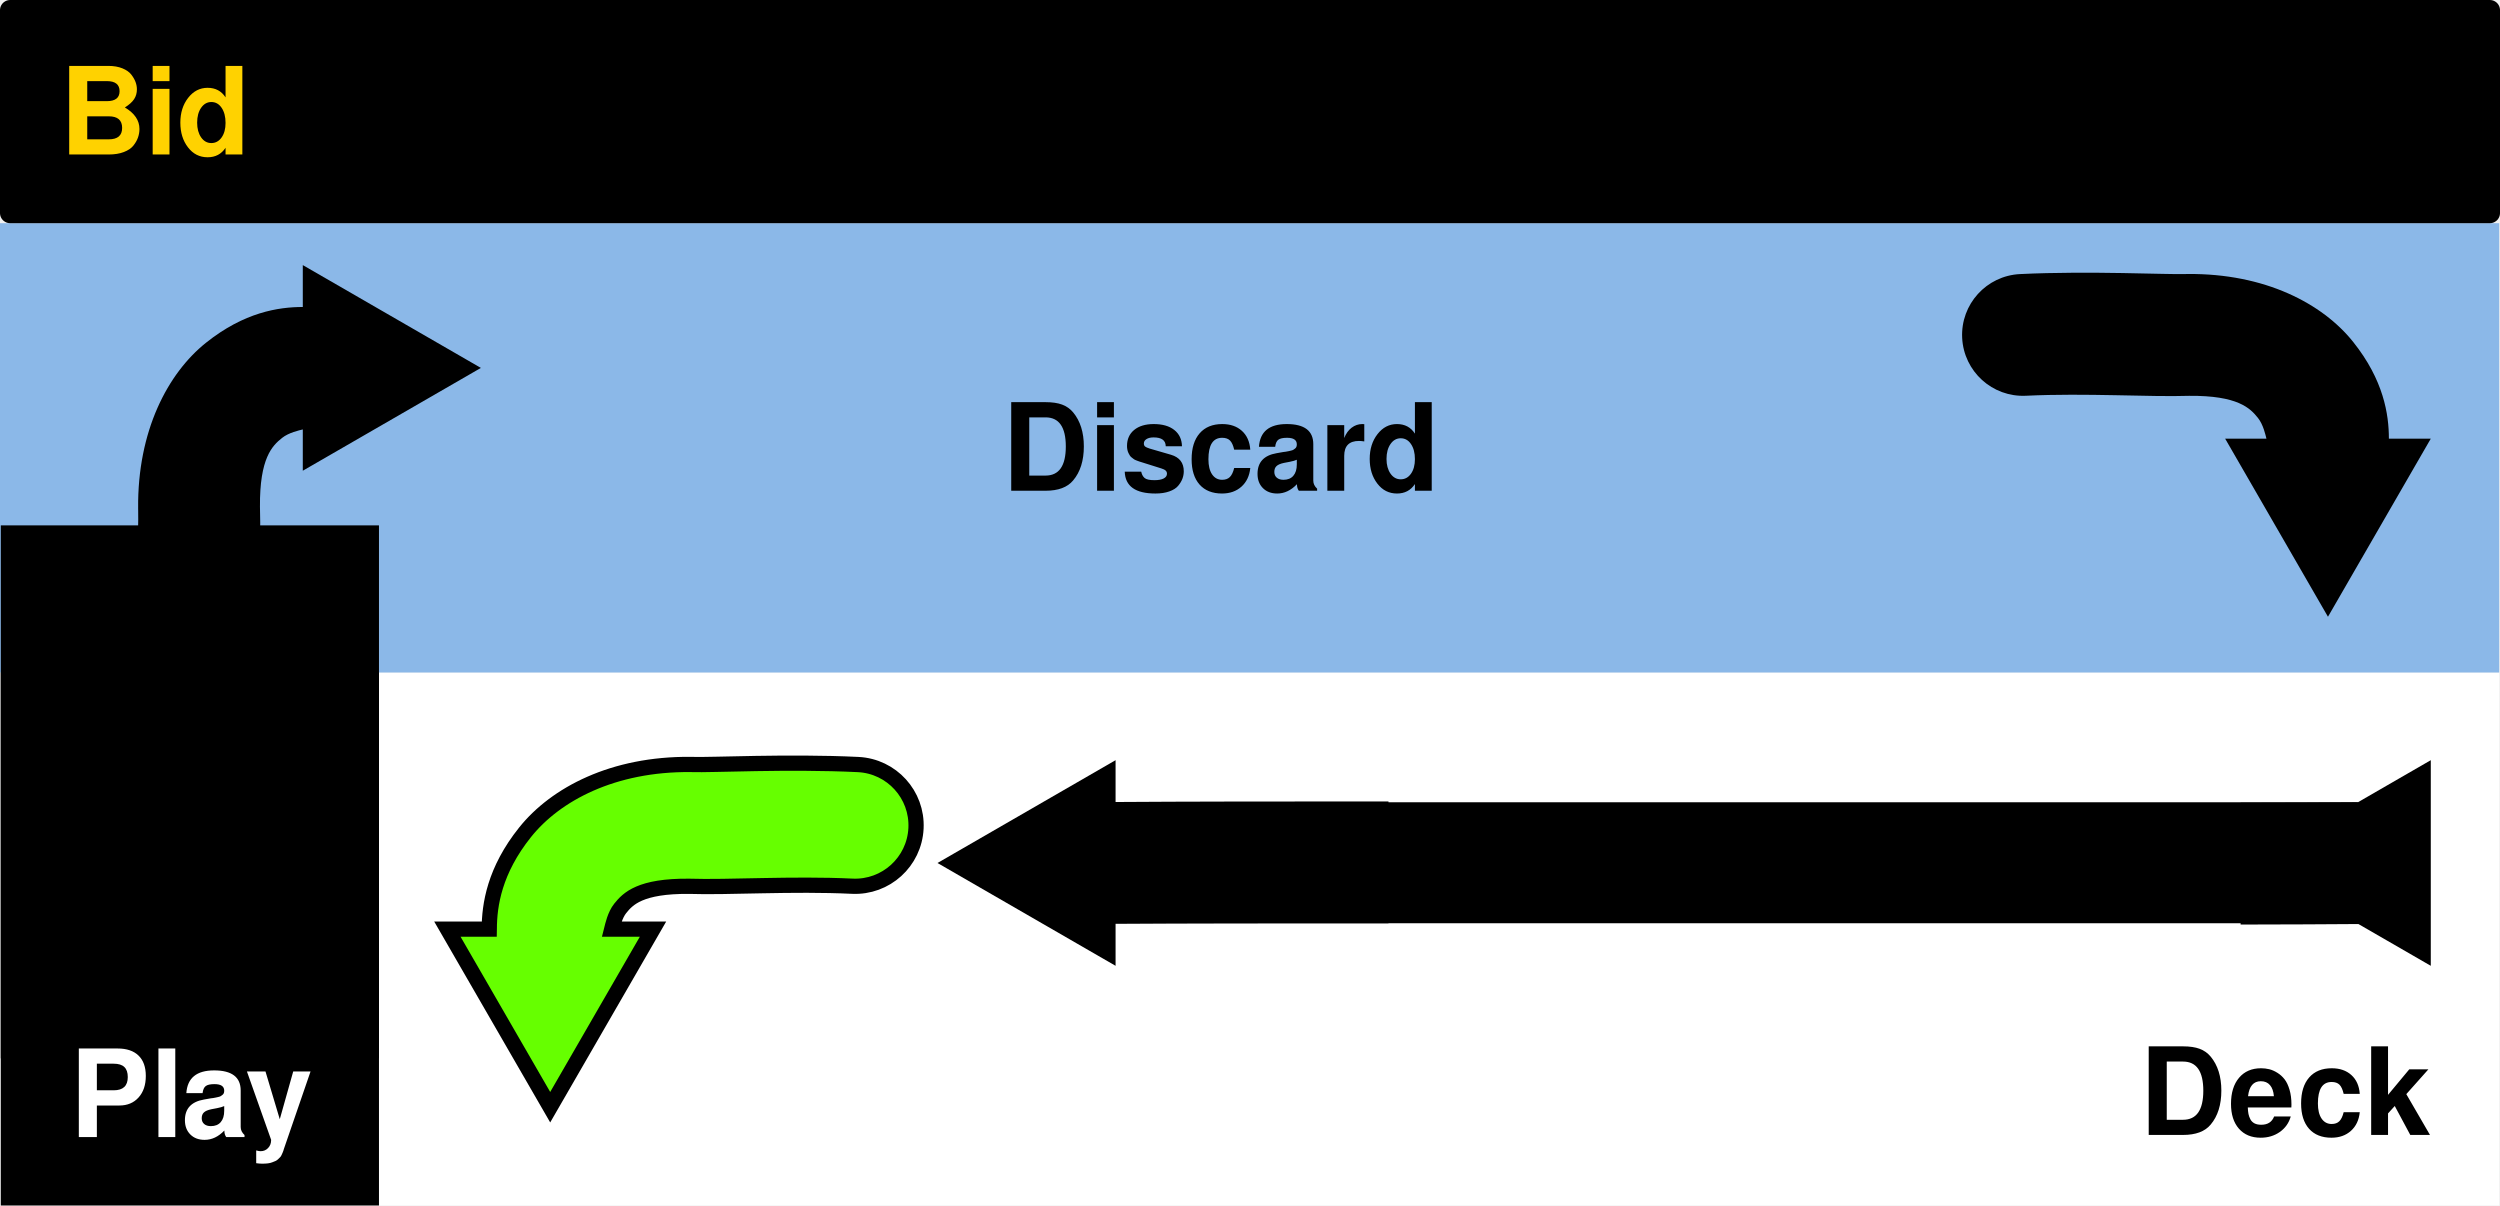
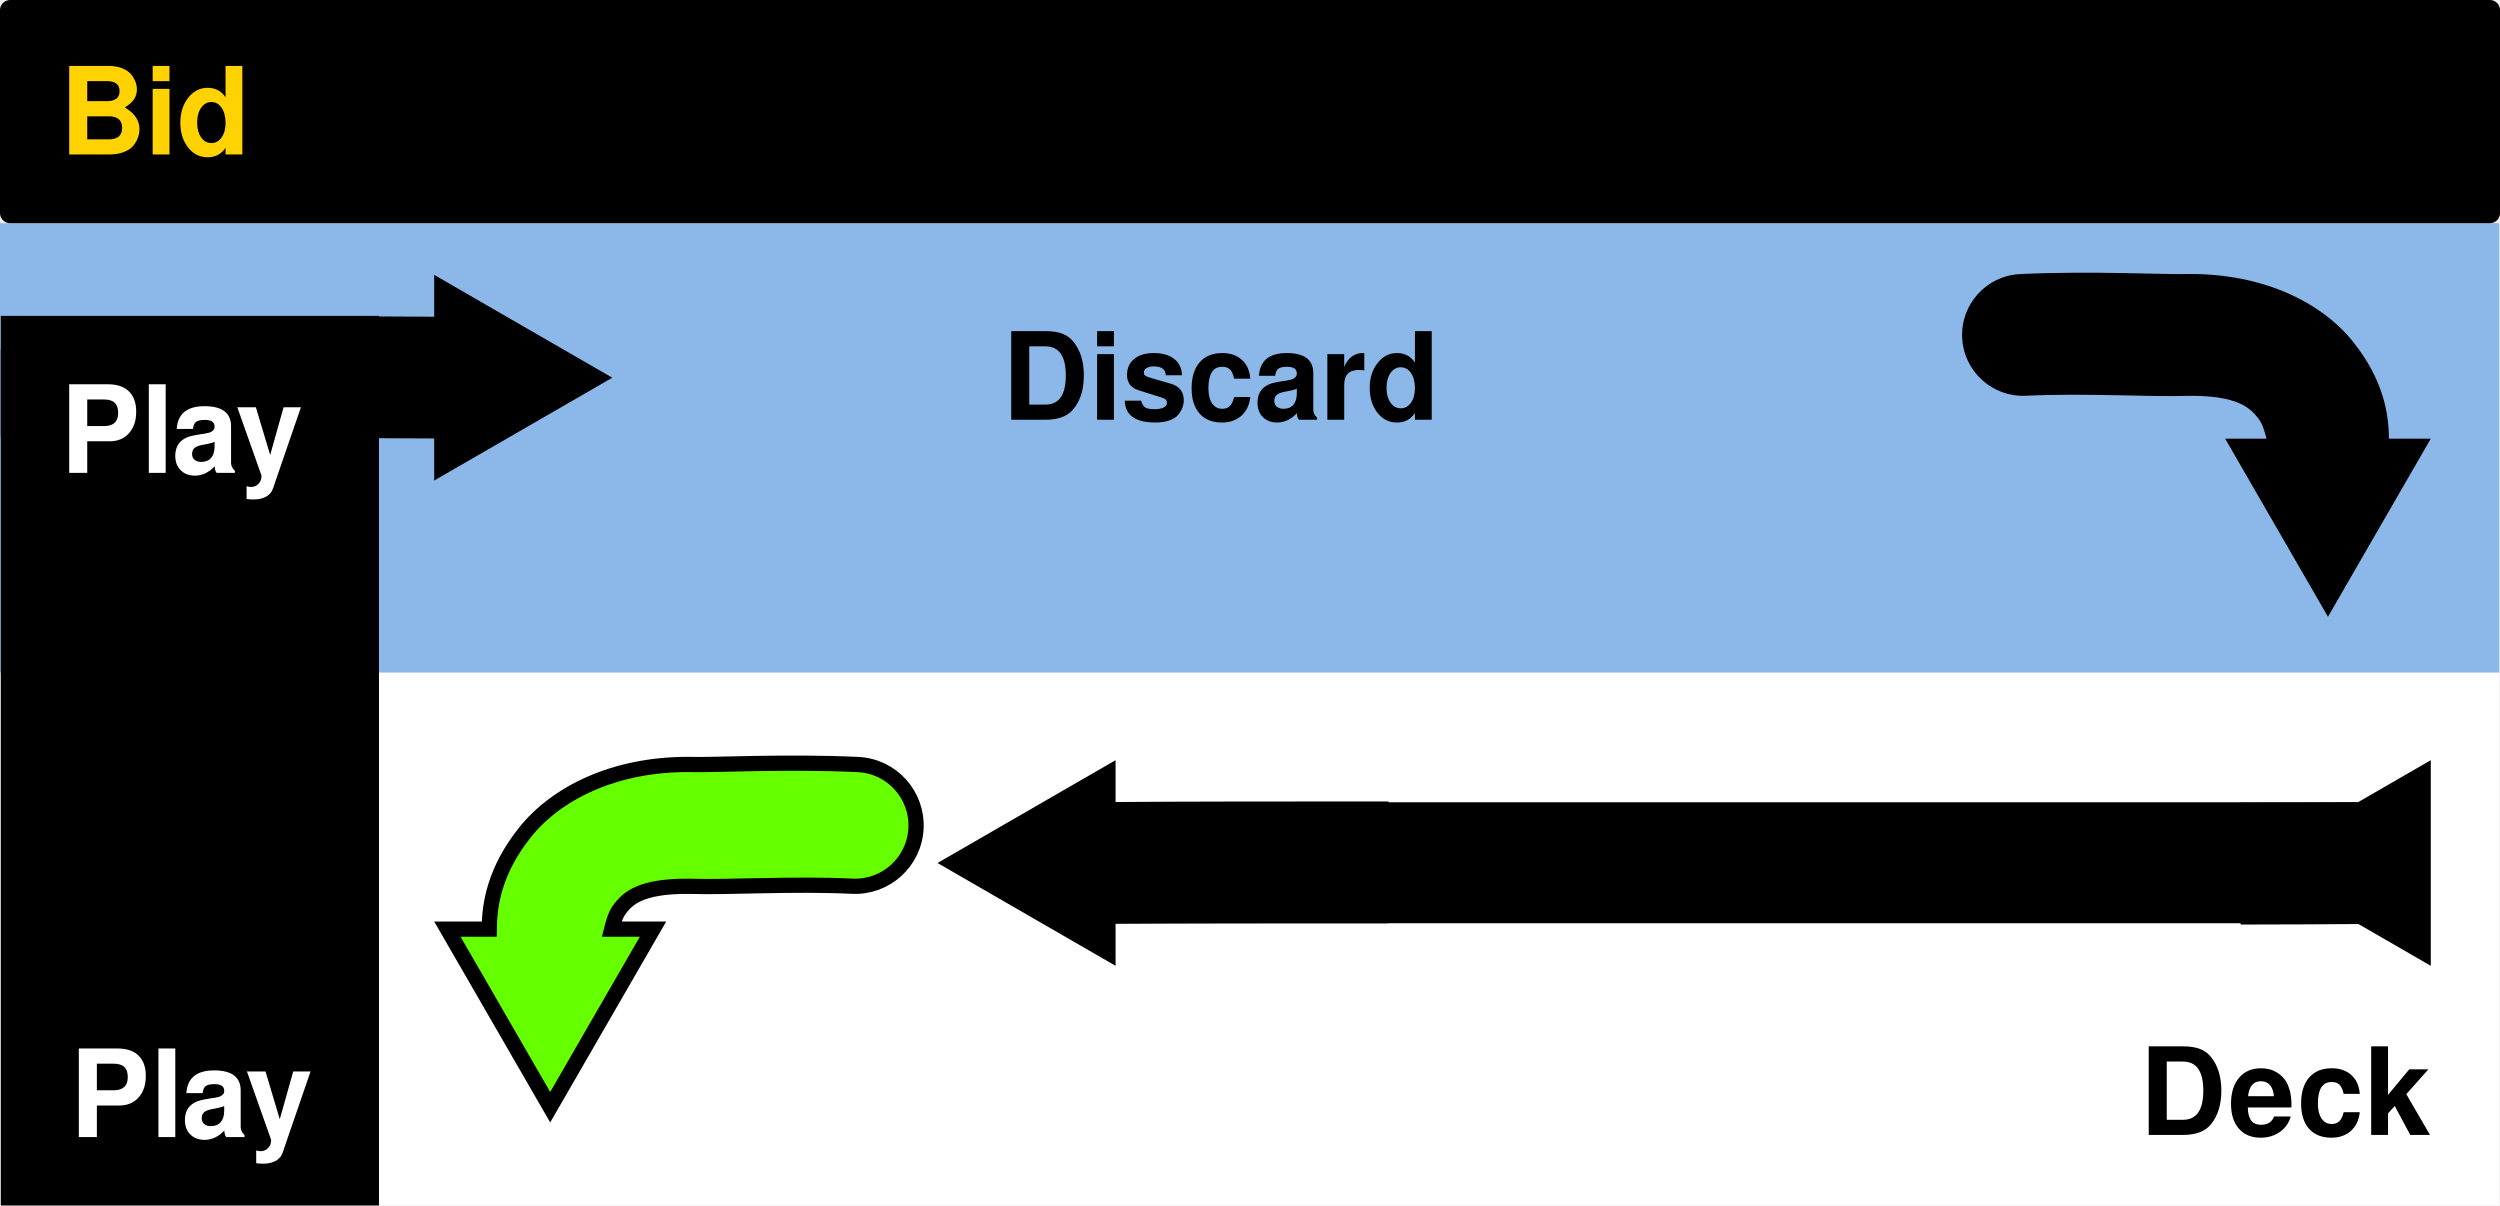
<svg xmlns="http://www.w3.org/2000/svg" width="1641.695" height="791.62" viewBox="0 0 1641.695 791.62" id="svg2" version="1.1" xml:space="preserve">
  <defs id="defs4" />
  <g id="layer1" transform="translate(674.5067,-839.5227)">
    <g id="g4158" transform="matrix(2,0,0,2,-1800,-1412.362)">
      <rect transform="rotate(90)" y="-1383.331" x="1346.753" height="696.156" width="175" id="rect4183-8-5-9-3-6-3-7-5-6-1-7-1-1-3-9-7-2-5-7-2-6-1-2-28" style="fill:#ffffff;fill-opacity:1;stroke:none;stroke-width:6.672;stroke-linecap:round;stroke-linejoin:round;stroke-miterlimit:4;stroke-dasharray:none;stroke-opacity:0.153" ry="0" />
      <rect transform="rotate(90)" y="-1383.331" x="1199.228" height="820.584" width="147.524" id="rect4183-8-5-9-3-6-3-7-5-6-1-7-1-1-3-9-7-2-5-7-2-6-1-2-28-3" style="fill:#8bb8e8;fill-opacity:1;stroke:none;stroke-width:6.672;stroke-linecap:round;stroke-linejoin:round;stroke-miterlimit:4;stroke-dasharray:none;stroke-opacity:0.153" ry="0" />
-       <rect transform="rotate(90)" y="-687.177" x="1346.752" height="124.167" width="175" id="rect4183-8-5-9-3-6-3-7-5-6-1-7-1-1-3-9-7-2-5-7-2-6-1-2-28-9" style="fill:#000000;fill-opacity:1;stroke:none;stroke-width:6.672;stroke-linecap:round;stroke-linejoin:round;stroke-miterlimit:4;stroke-dasharray:none;stroke-opacity:0.153" ry="0" />
-       <rect transform="rotate(90)" y="-687.177" x="1298.445" height="124.167" width="175" id="rect4183-8-5-9-3-6-3-7-5-6-1-7-1-1-3-9-7-2-5-7-2-6-1-2-28-9-7" style="fill:#000000;fill-opacity:1;stroke:none;stroke-width:6.672;stroke-linecap:round;stroke-linejoin:round;stroke-miterlimit:4;stroke-dasharray:none;stroke-opacity:0.153" ry="0" />
+       <rect transform="rotate(90)" y="-687.177" x="1240.571" height="124.167" width="281.182" id="rect4183-8-5-9-3-6-3-7-5-6-1-7-1-1-3-9-7-2-5-7-2-6-1-2-28-9" style="fill:#000000;fill-opacity:1;stroke:none;stroke-width:6.672;stroke-linecap:round;stroke-linejoin:round;stroke-miterlimit:4;stroke-dasharray:none;stroke-opacity:0.153" ry="0" />
      <g id="g4546" transform="matrix(1.79048,0,0,1.112238,987.1999,-333.313)" style="fill:#b3b3b3" />
      <g id="g4546-6" transform="matrix(1.79048,0,0,1.112238,845.7268,-145.0876)" style="fill:#b3b3b3" />
      <g aria-label="SHIP" transform="matrix(0,0.3733333,-0.3733333,0,1066.033,939.9156)" id="text2762" style="font-weight:bold;font-size:85.77px;line-height:1.25;-inkscape-font-specification:'sans-serif, Bold';fill:#ffffff;stroke-width:1.339" />
      <g id="g4546-60" transform="matrix(1.79048,0,0,1.112238,987.1999,-24.46185)" style="fill:#b3b3b3" />
      <path id="path283-2-7" style="color:#000000;fill:#000000;fill-opacity:1;fill-rule:evenodd;stroke-width:1.1;stroke-linecap:round;-inkscape-stroke:none" d="m 1327.109,1328.445 33.759,-58.473 h -13.757 v -0.283 0.283 c 0,-7.971 -1.722,-19.253 -11.754,-31.799 -10.031,-12.546 -28.947,-22.513 -54.345,-22.265 h -0.295 l -0.296,0.012 c -5.903,0.232 -31.404,-1.098 -54.403,0.011 a 20,20 0 0 0 -19.016,20.936 20,20 0 0 0 20.936,19.016 c 19.616,-0.943 40.91,0.464 53.559,0.025 -0.033,3e-4 -0.062,0 -0.095,-10e-4 l 0.591,-0.013 c -0.158,0.011 -0.335,0.011 -0.496,0.014 16.056,-0.14 20.086,4.081 22.616,7.246 1.77,2.214 2.498,5.648 2.795,6.817 h -13.558 z" />
-       <path id="path283-2-2" style="color:#000000;fill:#000000;fill-opacity:1;fill-rule:evenodd;stroke-width:1.1;stroke-linecap:round;-inkscape-stroke:none" d="m 720.639,1246.742 -58.473,-33.759 v 13.757 h -0.283 0.283 c -7.971,0 -19.253,1.722 -31.799,11.754 -12.546,10.032 -22.513,28.947 -22.265,54.345 v 0.295 l 0.012,0.296 c 0.232,5.903 -1.098,31.404 0.011,54.403 a 20,20 0 0 0 20.936,19.016 20,20 0 0 0 19.016,-20.936 c -0.943,-19.616 0.464,-40.91 0.025,-53.559 3e-4,0.033 0,0.062 -0.001,0.095 l -0.013,-0.591 c 0.011,0.158 0.011,0.335 0.014,0.496 -0.14,-16.056 4.081,-20.086 7.246,-22.616 2.214,-1.77 5.648,-2.498 6.817,-2.795 v 13.558 z" />
      <path id="path283-2-5-9" style="color:#000000;fill:#000000;fill-opacity:1;fill-rule:evenodd;stroke-width:1.1;stroke-linecap:round;-inkscape-stroke:none" d="m 1124.47,1184.415 33.758,-58.473 33.759,58.473 h -13.757 -40.202 z" />
      <g aria-label="SHIP" transform="matrix(0,0.3733333,-0.3733333,0,1207.506,1060.542)" id="text2762-8" style="font-weight:bold;font-size:85.77px;line-height:1.25;-inkscape-font-specification:'sans-serif, Bold';fill:#ffffff;stroke-width:1.339" />
      <text xml:space="preserve" style="font-style:normal;font-variant:normal;font-weight:600;font-stretch:normal;font-size:39.687px;line-height:1.25;font-family:FreeSans;-inkscape-font-specification:'FreeSans, Semi-Bold';font-variant-ligatures:normal;font-variant-caps:normal;font-variant-numeric:normal;font-variant-east-asian:normal;fill:#000000;fill-opacity:1;stroke:none;stroke-width:0.5;stroke-opacity:1" x="1271.691" y="1490.819" id="text15701-9" transform="scale(0.9948168,1.00521)">
        <tspan id="tspan15699-2" style="font-style:normal;font-variant:normal;font-weight:600;font-stretch:normal;font-size:39.687px;font-family:FreeSans;-inkscape-font-specification:'FreeSans, Semi-Bold';font-variant-ligatures:normal;font-variant-caps:normal;font-variant-numeric:normal;font-variant-east-asian:normal;fill:#000000;fill-opacity:1;stroke:none;stroke-width:0.5;stroke-opacity:1" x="1271.691" y="1490.819">Deck</tspan>
      </text>
      <text xml:space="preserve" style="font-style:normal;font-variant:normal;font-weight:600;font-stretch:normal;font-size:39.687px;line-height:1.25;font-family:FreeSans;-inkscape-font-specification:'FreeSans, Semi-Bold';font-variant-ligatures:normal;font-variant-caps:normal;font-variant-numeric:normal;font-variant-east-asian:normal;fill:#ffffff;fill-opacity:1;stroke:none;stroke-width:0.5;stroke-opacity:1" x="588.524" y="1491.517" id="text15701-9-5" transform="scale(0.9948168,1.00521)">
        <tspan id="tspan15699-2-3" style="font-style:normal;font-variant:normal;font-weight:600;font-stretch:normal;font-size:39.687px;font-family:FreeSans;-inkscape-font-specification:'FreeSans, Semi-Bold';font-variant-ligatures:normal;font-variant-caps:normal;font-variant-numeric:normal;font-variant-east-asian:normal;fill:#ffffff;fill-opacity:1;stroke:none;stroke-width:0.5;stroke-opacity:1" x="588.524" y="1491.517">Play</tspan>
      </text>
      <rect transform="rotate(90)" y="-1380.258" x="1129.279" height="814.176" width="66.613" id="rect4183-8-5-9-3-6-3-7-5-6-1-7-1-1-3-9-7-2-5-7-2-6-1-2-2" style="fill:#000000;fill-opacity:1;stroke:#000000;stroke-width:6.672;stroke-linecap:round;stroke-linejoin:round;stroke-miterlimit:4;stroke-dasharray:none;stroke-opacity:1" ry="0" />
      <text xml:space="preserve" style="font-style:normal;font-variant:normal;font-weight:600;font-stretch:normal;font-size:39.687px;line-height:1.25;font-family:FreeSans;-inkscape-font-specification:'FreeSans, Semi-Bold';font-variant-ligatures:normal;font-variant-caps:normal;font-variant-numeric:normal;font-variant-east-asian:normal;fill:#ffd200;fill-opacity:1;stroke:none;stroke-width:0.5;stroke-opacity:1" x="585.349" y="1170.569" id="text15701-9-8" transform="scale(0.9948168,1.00521)">
        <tspan id="tspan15699-2-7" style="font-style:normal;font-variant:normal;font-weight:600;font-stretch:normal;font-size:39.687px;font-family:FreeSans;-inkscape-font-specification:'FreeSans, Semi-Bold';font-variant-ligatures:normal;font-variant-caps:normal;font-variant-numeric:normal;font-variant-east-asian:normal;fill:#ffd200;fill-opacity:1;stroke:none;stroke-width:0.5;stroke-opacity:1" x="585.349" y="1170.569">Bid</tspan>
      </text>
-       <text xml:space="preserve" style="font-style:normal;font-variant:normal;font-weight:600;font-stretch:normal;font-size:39.687px;line-height:1.25;font-family:FreeSans;-inkscape-font-specification:'FreeSans, Semi-Bold';font-variant-ligatures:normal;font-variant-caps:normal;font-variant-numeric:normal;font-variant-east-asian:normal;fill:#000000;fill-opacity:1;stroke:none;stroke-width:0.5;stroke-opacity:1" x="896.263" y="1280.402" id="text15701-9-8-9" transform="scale(0.9948168,1.00521)">
-         <tspan id="tspan15699-2-7-2" style="font-style:normal;font-variant:normal;font-weight:600;font-stretch:normal;font-size:39.687px;font-family:FreeSans;-inkscape-font-specification:'FreeSans, Semi-Bold';font-variant-ligatures:normal;font-variant-caps:normal;font-variant-numeric:normal;font-variant-east-asian:normal;fill:#000000;fill-opacity:1;stroke:none;stroke-width:0.5;stroke-opacity:1" x="896.263" y="1280.402">Discard</tspan>
+       <text xml:space="preserve" style="font-style:normal;font-variant:normal;font-weight:600;font-stretch:normal;font-size:39.687px;line-height:1.25;font-family:FreeSans;-inkscape-font-specification:'FreeSans, Semi-Bold';font-variant-ligatures:normal;font-variant-caps:normal;font-variant-numeric:normal;font-variant-east-asian:normal;fill:#000000;fill-opacity:1;stroke:none;stroke-width:0.5;stroke-opacity:1" x="896.263" y="1257.211" id="text15701-9-8-9" transform="scale(0.9948168,1.00521)">
+         <tspan id="tspan15699-2-7-2" style="font-style:normal;font-variant:normal;font-weight:600;font-stretch:normal;font-size:39.687px;font-family:FreeSans;-inkscape-font-specification:'FreeSans, Semi-Bold';font-variant-ligatures:normal;font-variant-caps:normal;font-variant-numeric:normal;font-variant-east-asian:normal;fill:#000000;fill-opacity:1;stroke:none;stroke-width:0.5;stroke-opacity:1" x="896.263" y="1257.211">Discard</tspan>
      </text>
-       <g id="g567" transform="translate(0,9.650951)">
-         <path id="path283-2" style="color:#000000;fill:#66ff00;fill-opacity:1;fill-rule:evenodd;stroke:#000000;stroke-width:5;stroke-linecap:round;stroke-dasharray:none" d="m 743.398,1479.832 -33.759,-58.473 h 13.757 l 0.004,-0.283 -0.002,0.283 c 0,-7.971 1.722,-19.253 11.754,-31.799 10.032,-12.546 28.947,-22.513 54.345,-22.265 h 0.295 l 0.296,0.012 c 5.903,0.232 31.404,-1.098 54.403,0.011 a 20,20 0 0 1 19.016,20.936 20,20 0 0 1 -20.937,19.016 c -19.616,-0.943 -40.909,0.464 -53.559,0.025 0.033,3e-4 0.062,0 0.095,-10e-4 l -0.591,-0.013 c 0.158,0.011 0.335,0.011 0.496,0.014 -16.056,-0.14 -20.086,4.081 -22.616,7.246 -1.77,2.214 -2.498,5.648 -2.795,6.817 h 13.558 z" />
-         <path id="path4788-2-6-6" style="fill:#000000;fill-opacity:1;stroke:none;stroke-width:11.364;stroke-dasharray:none;stroke-dashoffset:0;stroke-opacity:0.511" d="m 929.033,1365.888 -58.472,33.759 58.472,33.759 v -13.809 c 22.141,-0.154 54.222,-0.182 89.603,-0.168 v -39.991 c -35.501,-0.012 -67.239,0.027 -89.603,0.185 z" />
-         <path id="path4788-2-6-7" style="fill:#000000;fill-opacity:1;stroke:none;stroke-width:11.364;stroke-dasharray:none;stroke-dashoffset:0;stroke-opacity:0.511" d="m 1360.868,1365.888 -23.935,13.818 c -9.999,0.086 -23.119,0.136 -38.507,0.162 v 39.99 c 15.37,-0.028 28.488,-0.082 38.684,-0.169 l 23.758,13.716 z" />
-         <rect style="fill:#000000;stroke-width:6.672;stroke-linecap:round;stroke-opacity:0.153" id="rect630" width="408.23" height="39.723" x="928.703" y="1379.706" />
-       </g>
+       <path id="path283-2" style="color:#000000;fill:#66ff00;fill-opacity:1;fill-rule:evenodd;stroke:#000000;stroke-width:5;stroke-linecap:round;stroke-dasharray:none" d="m 743.398,1489.483 -33.759,-58.473 h 13.757 l 0.004,-0.283 -0.002,0.283 c 0,-7.971 1.722,-19.253 11.754,-31.799 10.032,-12.546 28.947,-22.513 54.345,-22.265 h 0.295 l 0.296,0.012 c 5.903,0.232 31.404,-1.098 54.403,0.011 a 20,20 0 0 1 19.016,20.936 20,20 0 0 1 -20.937,19.016 c -19.616,-0.943 -40.909,0.464 -53.559,0.025 0.033,3e-4 0.062,0 0.095,-10e-4 l -0.591,-0.013 c 0.158,0.011 0.335,0.011 0.496,0.014 -16.056,-0.14 -20.086,4.081 -22.616,7.246 -1.77,2.214 -2.498,5.648 -2.795,6.817 h 13.558 z" />
+       <path id="path4788-2-6-6" style="fill:#000000;fill-opacity:1;stroke:none;stroke-width:11.364;stroke-dasharray:none;stroke-dashoffset:0;stroke-opacity:0.511" d="m 929.033,1375.539 -58.472,33.759 58.472,33.759 v -13.809 c 22.141,-0.154 54.222,-0.182 89.603,-0.168 v -39.991 c -35.501,-0.012 -67.239,0.027 -89.603,0.185 z" />
+       <path id="path4788-2-6-6-3" style="fill:#000000;fill-opacity:1;stroke:none;stroke-width:11.364;stroke-dasharray:none;stroke-dashoffset:0;stroke-opacity:0.511" d="m 705.309,1216.2 58.472,33.759 -58.472,33.759 v -13.809 c -22.141,-0.154 -54.222,-0.182 -89.603,-0.168 v -39.991 c 35.501,-0.012 67.239,0.027 89.603,0.185 z" />
+       <path id="path4788-2-6-7" style="fill:#000000;fill-opacity:1;stroke:none;stroke-width:11.364;stroke-dasharray:none;stroke-dashoffset:0;stroke-opacity:0.511" d="m 1360.868,1375.539 -23.935,13.818 c -9.999,0.086 -23.119,0.136 -38.507,0.162 v 39.99 c 15.37,-0.028 28.488,-0.082 38.684,-0.169 l 23.758,13.716 z" />
+       <rect style="fill:#000000;stroke-width:6.672;stroke-linecap:round;stroke-opacity:0.153" id="rect630" width="408.23" height="39.723" x="928.703" y="1389.357" />
+       <rect style="fill:#000000;stroke-width:6.672;stroke-linecap:round;stroke-opacity:0.153" id="rect630-5" width="124.167" height="39.723" x="563.01" y="1229.655" />
+       <text xml:space="preserve" style="font-style:normal;font-variant:normal;font-weight:600;font-stretch:normal;font-size:39.687px;line-height:1.25;font-family:FreeSans;-inkscape-font-specification:'FreeSans, Semi-Bold';font-variant-ligatures:normal;font-variant-caps:normal;font-variant-numeric:normal;font-variant-east-asian:normal;fill:#ffffff;fill-opacity:1;stroke:none;stroke-width:0.5;stroke-opacity:1" x="585.349" y="1274.561" id="text15701-9-5-5" transform="scale(0.9948168,1.00521)">
+         <tspan id="tspan15699-2-3-6" style="font-style:normal;font-variant:normal;font-weight:600;font-stretch:normal;font-size:39.687px;font-family:FreeSans;-inkscape-font-specification:'FreeSans, Semi-Bold';font-variant-ligatures:normal;font-variant-caps:normal;font-variant-numeric:normal;font-variant-east-asian:normal;fill:#ffffff;fill-opacity:1;stroke:none;stroke-width:0.5;stroke-opacity:1" x="585.349" y="1274.561">Play</tspan>
+       </text>
    </g>
  </g>
</svg>
